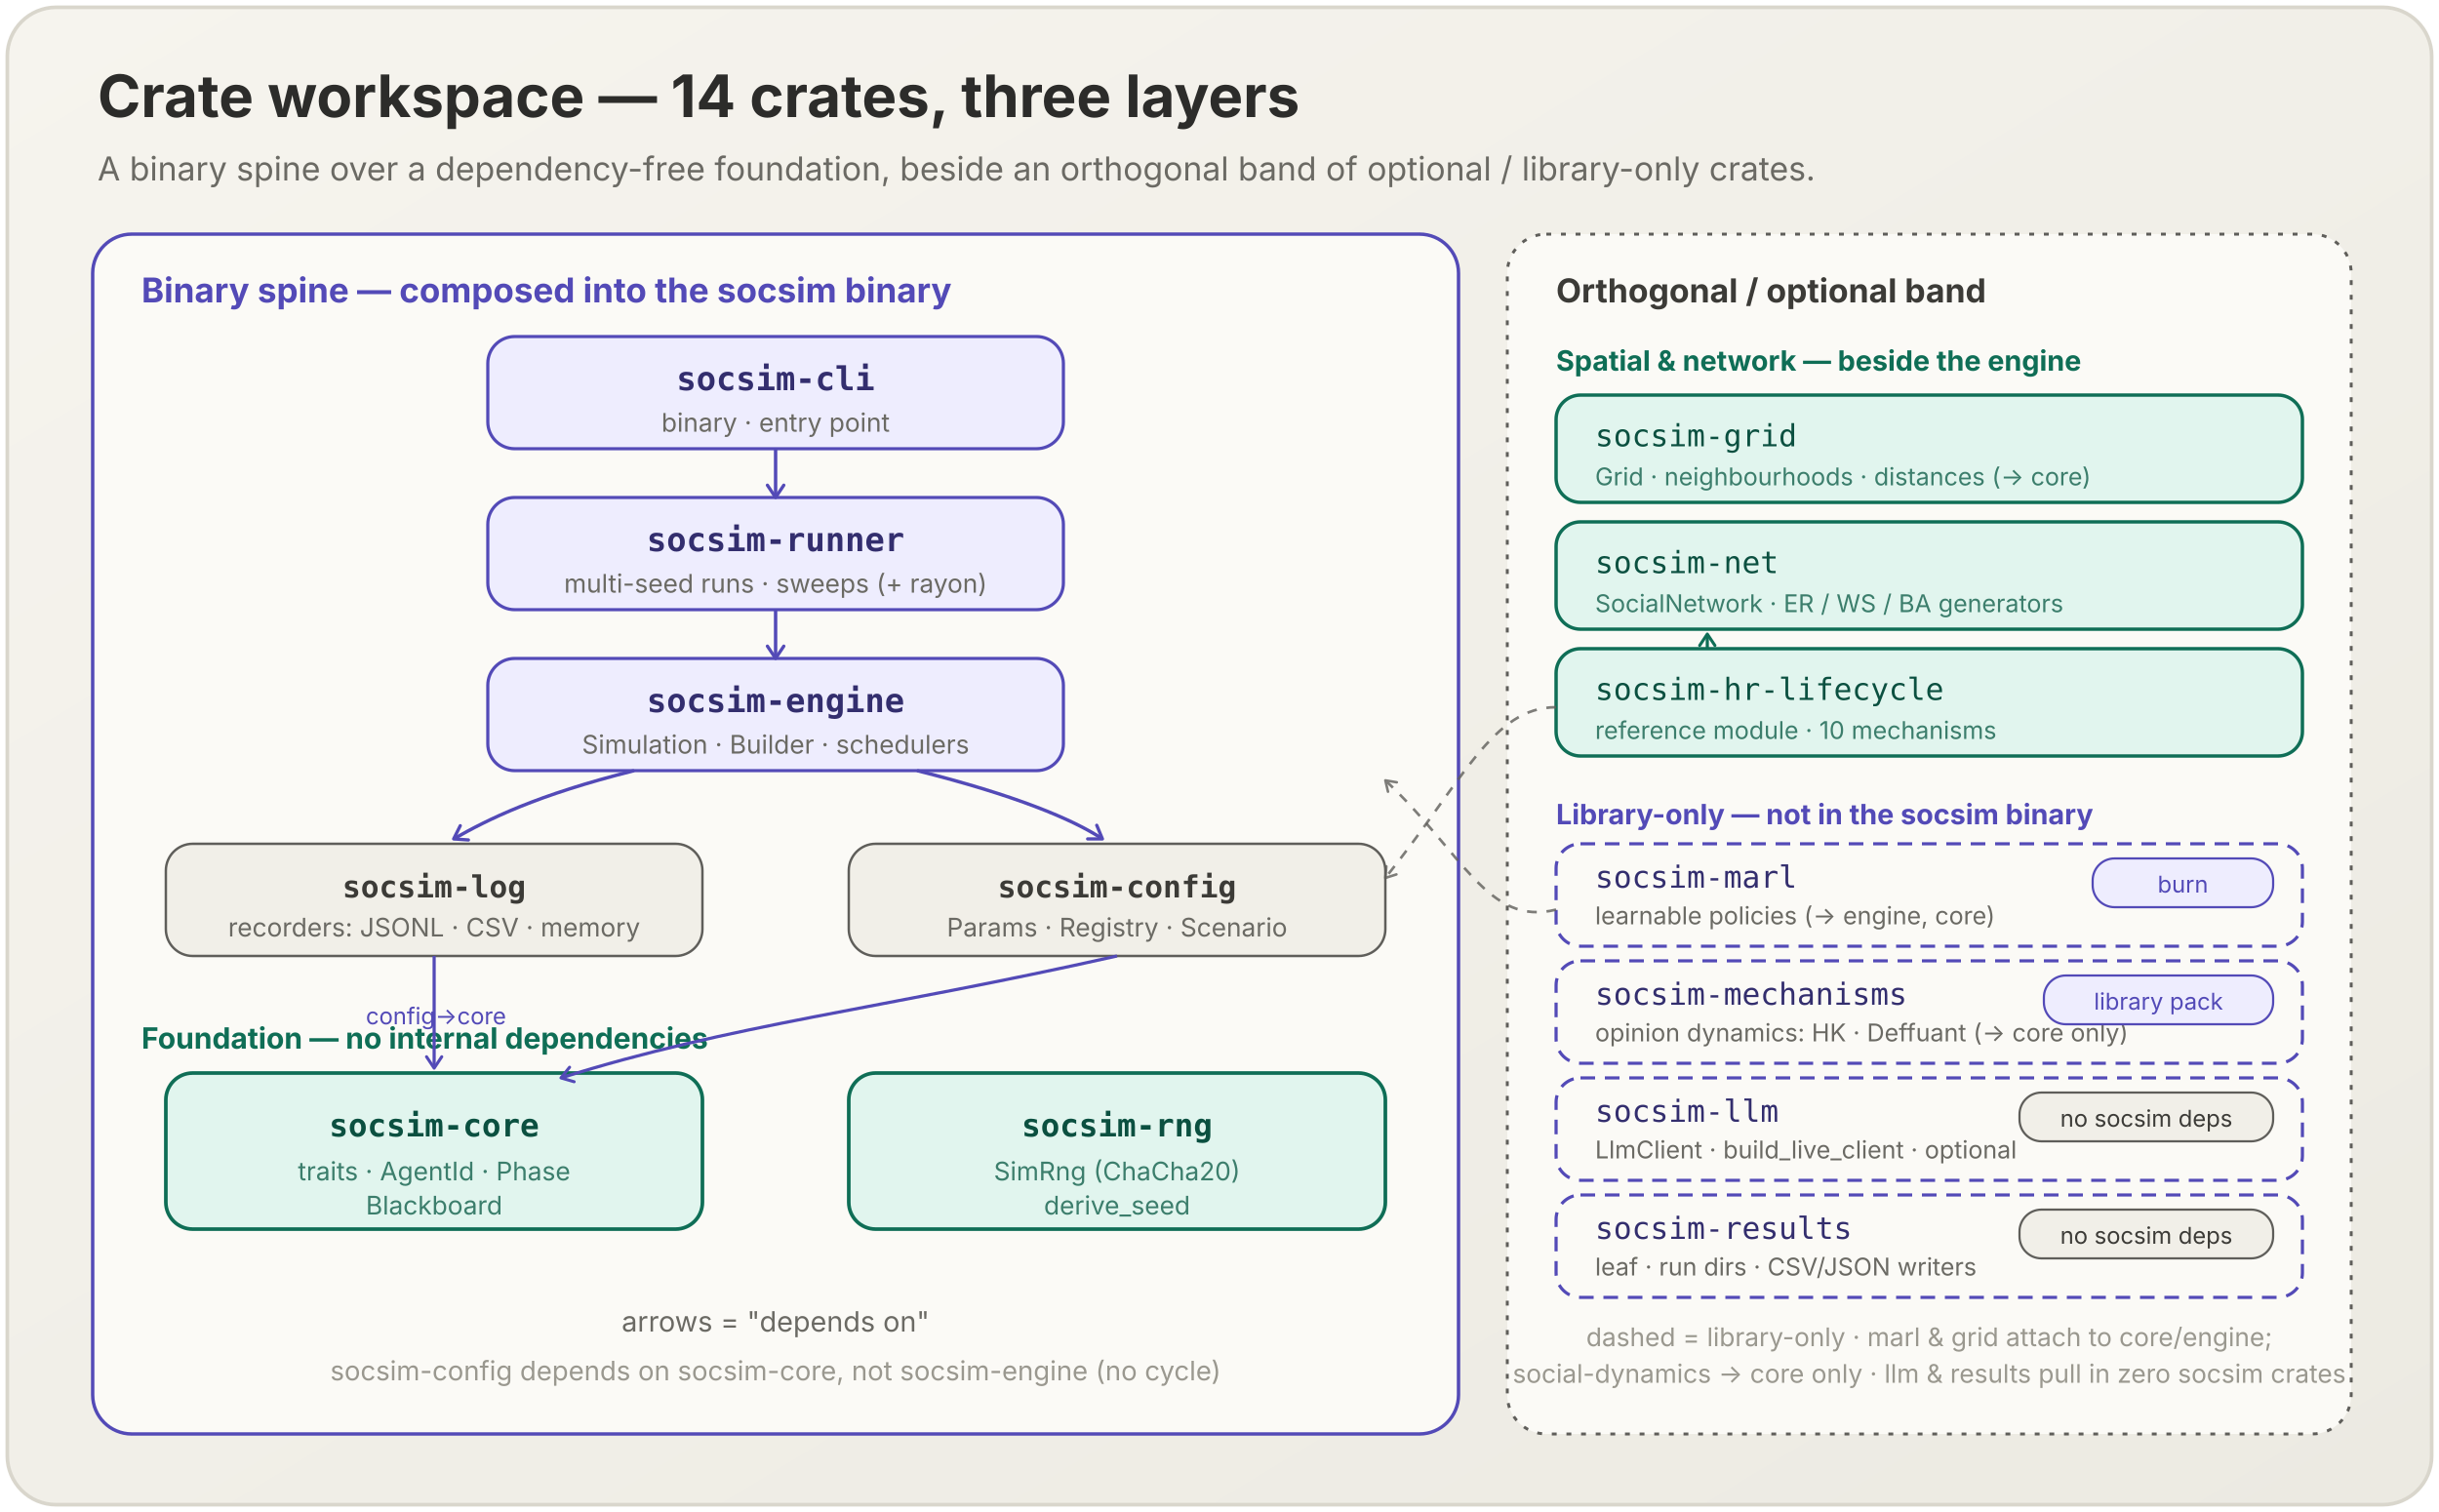
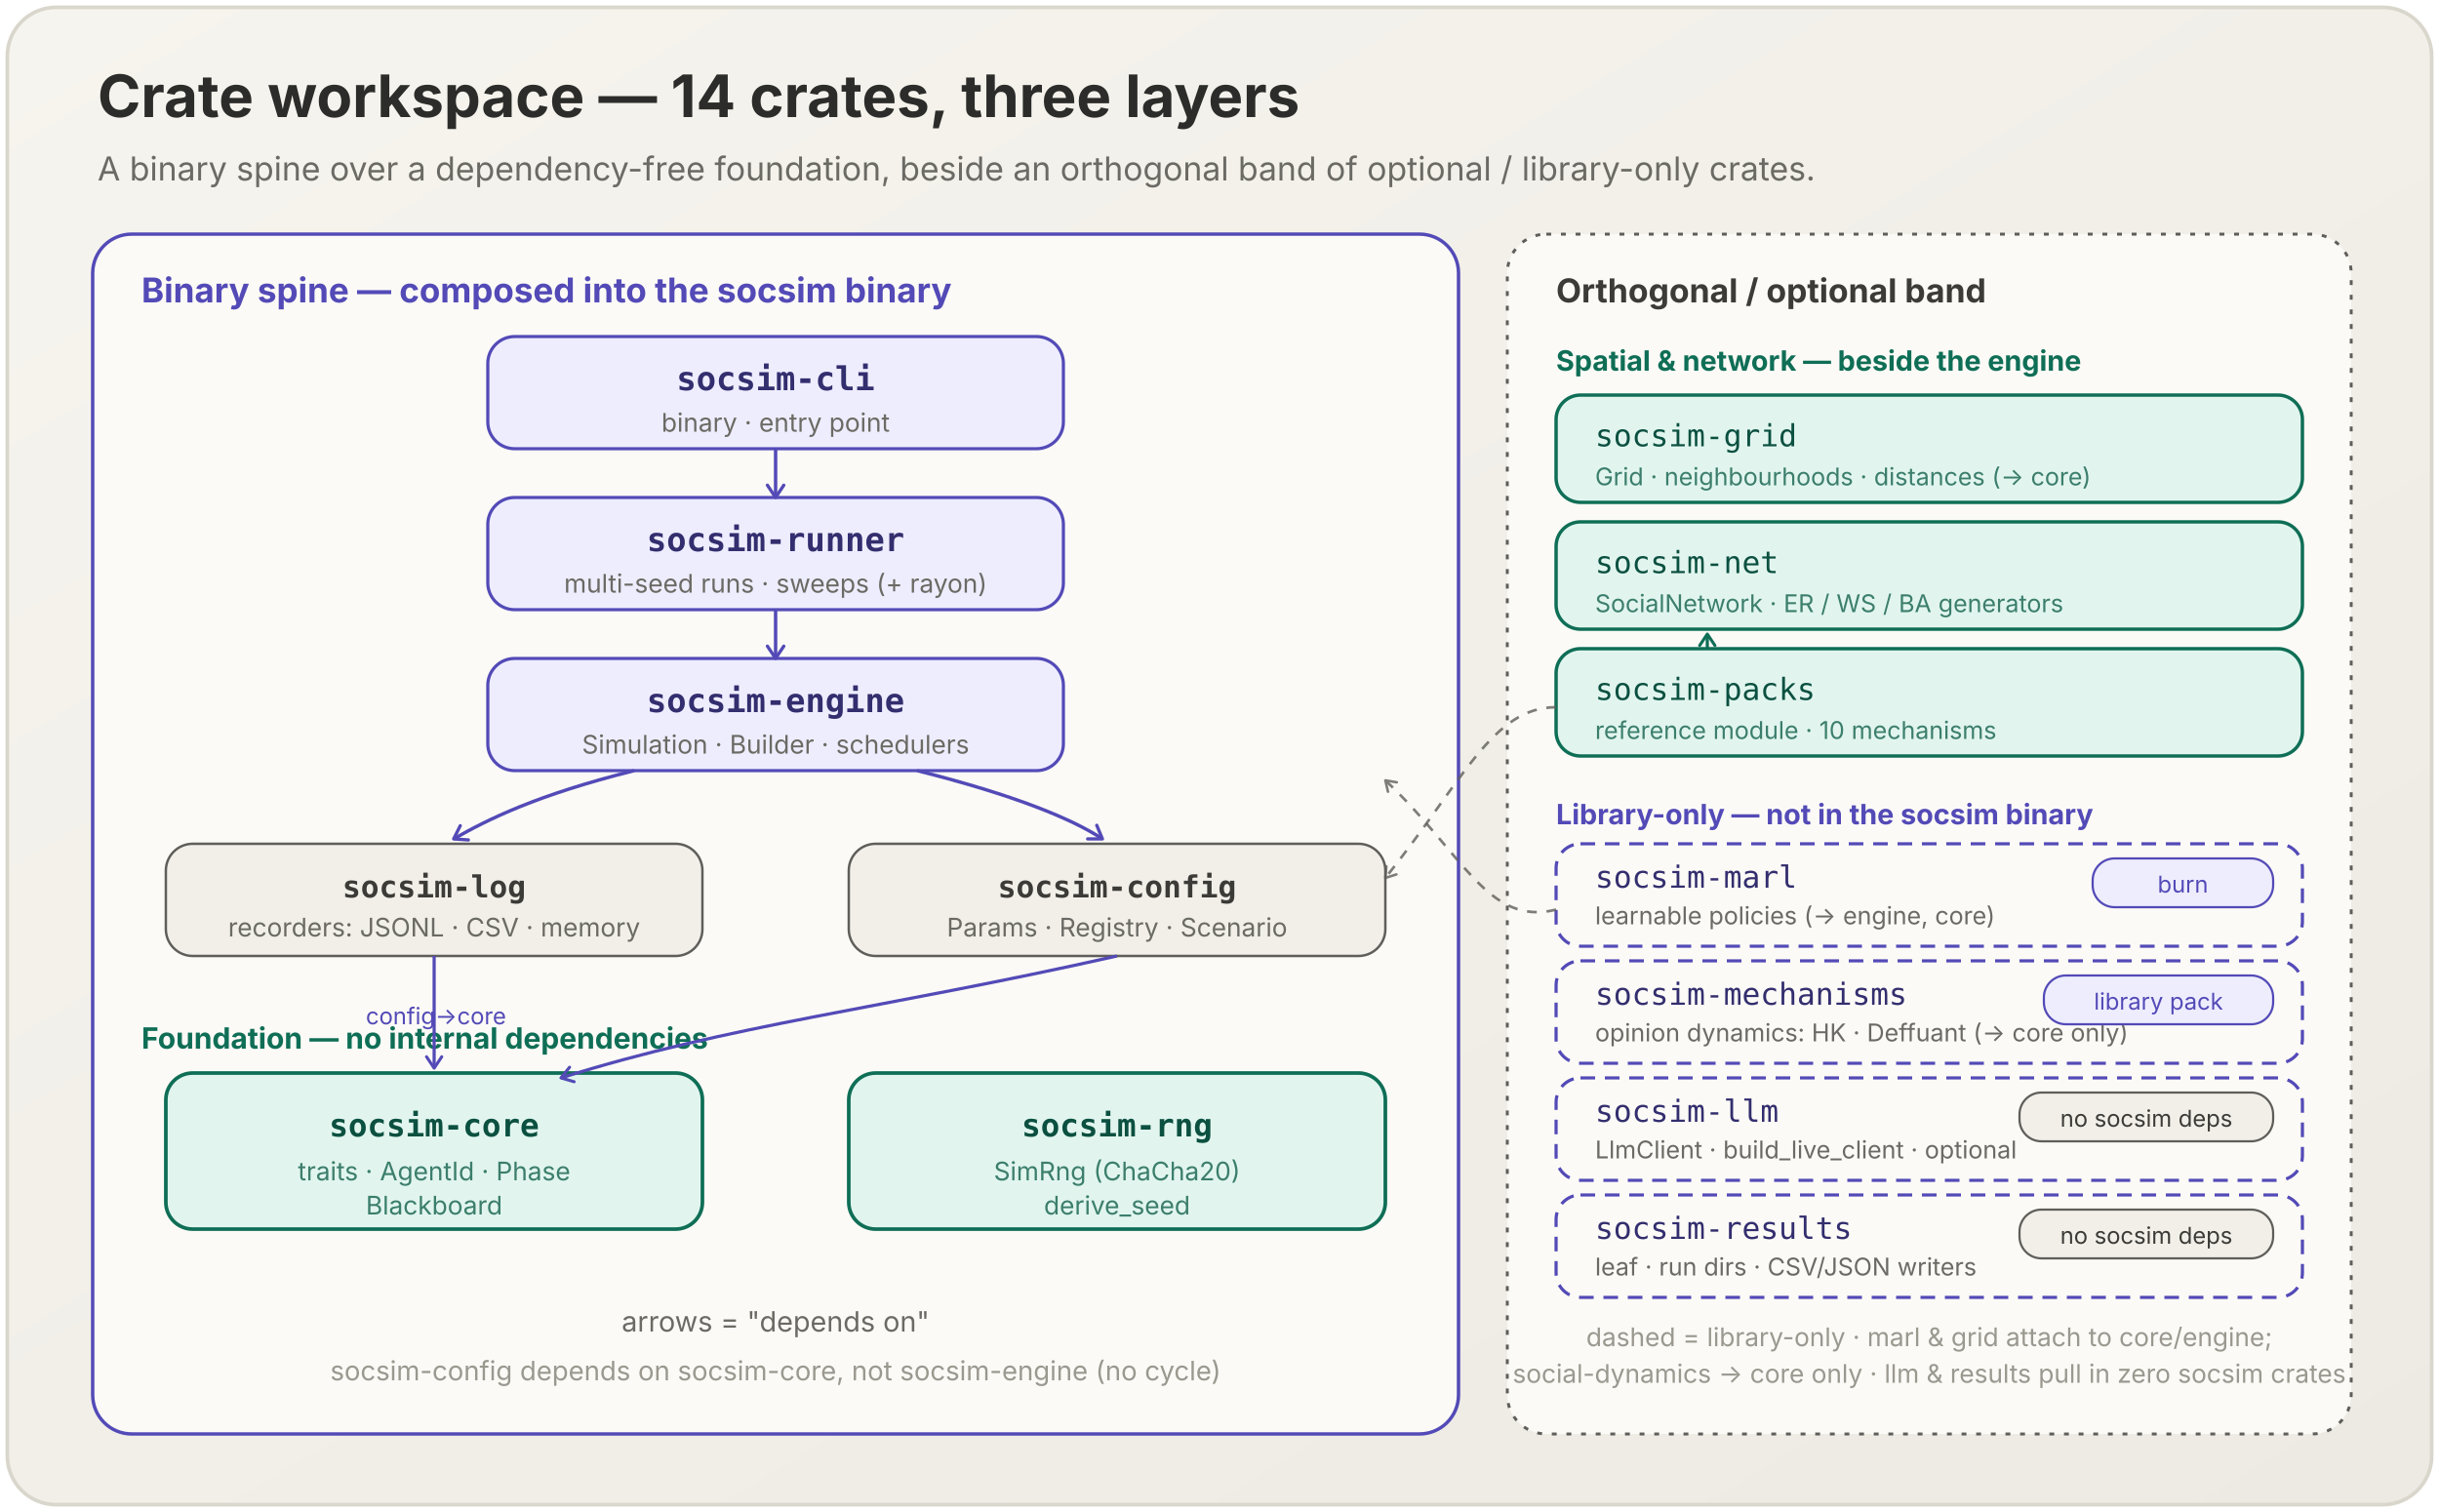
<svg xmlns="http://www.w3.org/2000/svg" width="100%" viewBox="0 0 1000 620" role="img">
  <defs>
    <linearGradient id="bg" x1="0" y1="0" x2="1" y2="1">
      <stop offset="0" stop-color="#F6F4EE" />
      <stop offset="1" stop-color="#ECEAE2" />
    </linearGradient>
    <marker id="hr" viewBox="0 0 10 10" refX="8" refY="5" markerWidth="6" markerHeight="6" orient="auto-start-reverse">
      <path d="M2 1L8 5L2 9" fill="none" stroke="#534AB7" stroke-width="1.6" stroke-linecap="round" stroke-linejoin="round" />
    </marker>
    <marker id="gr" viewBox="0 0 10 10" refX="8" refY="5" markerWidth="6" markerHeight="6" orient="auto-start-reverse">
      <path d="M2 1L8 5L2 9" fill="none" stroke="#0F6E56" stroke-width="1.6" stroke-linecap="round" stroke-linejoin="round" />
    </marker>
    <marker id="mr" viewBox="0 0 10 10" refX="8" refY="5" markerWidth="6" markerHeight="6" orient="auto-start-reverse">
      <path d="M2 1L8 5L2 9" fill="none" stroke="#5F5E5A" stroke-width="1.6" stroke-linecap="round" stroke-linejoin="round" />
    </marker>
    <style>
    .title { font-family: -apple-system, "Helvetica Neue", "Hiragino Sans", sans-serif; font-weight: 700; }
    .body  { font-family: -apple-system, "Helvetica Neue", "Hiragino Sans", sans-serif; }
    .mono  { font-family: "SFMono-Regular", Menlo, Consolas, monospace; }
  </style>
  </defs>
  <rect x="3" y="3" width="994" height="614" rx="20" fill="url(#bg)" stroke="#D9D6CC" stroke-width="1.5" />
  <text class="title" x="40" y="48" font-size="24" fill="#2C2C2A">Crate workspace — 14 crates, three layers</text>
  <text class="body" x="40" y="74" font-size="13.5" fill="#6B6A64">A binary spine over a dependency-free foundation, beside an orthogonal band of optional / library-only crates.</text>
  <rect x="38" y="96" width="560" height="492" rx="16" fill="#FBFAF6" stroke="#534AB7" stroke-width="1.4" />
  <text class="title" x="58" y="124" font-size="14" fill="#534AB7">Binary spine — composed into the socsim binary</text>
  <rect x="200" y="138" width="236" height="46" rx="11" fill="#EEEDFE" stroke="#534AB7" stroke-width="1.3" />
  <text class="mono" x="318" y="160" font-size="13.5" fill="#332E6E" text-anchor="middle" font-weight="700">socsim-cli</text>
  <text class="body" x="318" y="177" font-size="10.5" fill="#6B6A64" text-anchor="middle">binary · entry point</text>
  <rect x="200" y="204" width="236" height="46" rx="11" fill="#EEEDFE" stroke="#534AB7" stroke-width="1.3" />
  <text class="mono" x="318" y="226" font-size="13.5" fill="#332E6E" text-anchor="middle" font-weight="700">socsim-runner</text>
  <text class="body" x="318" y="243" font-size="10.5" fill="#6B6A64" text-anchor="middle">multi-seed runs · sweeps (+ rayon)</text>
  <rect x="200" y="270" width="236" height="46" rx="11" fill="#EEEDFE" stroke="#534AB7" stroke-width="1.3" />
  <text class="mono" x="318" y="292" font-size="13.5" fill="#332E6E" text-anchor="middle" font-weight="700">socsim-engine</text>
  <text class="body" x="318" y="309" font-size="10.5" fill="#6B6A64" text-anchor="middle">Simulation · Builder · schedulers</text>
  <rect x="68" y="346" width="220" height="46" rx="11" fill="#F1EFE8" stroke="#5F5E5A" stroke-width="1" />
  <text class="mono" x="178" y="368" font-size="12.5" fill="#3C3B37" text-anchor="middle" font-weight="600">socsim-log</text>
  <text class="body" x="178" y="384" font-size="10.5" fill="#6B6A64" text-anchor="middle">recorders: JSONL · CSV · memory</text>
  <rect x="348" y="346" width="220" height="46" rx="11" fill="#F1EFE8" stroke="#5F5E5A" stroke-width="1" />
  <text class="mono" x="458" y="368" font-size="12.5" fill="#3C3B37" text-anchor="middle" font-weight="600">socsim-config</text>
  <text class="body" x="458" y="384" font-size="10.5" fill="#6B6A64" text-anchor="middle">Params · Registry · Scenario</text>
  <text class="body" x="58" y="430" font-size="12" fill="#0F6E56" font-weight="700">Foundation — no internal dependencies</text>
  <rect x="68" y="440" width="220" height="64" rx="11" fill="#E1F5EE" stroke="#0F6E56" stroke-width="1.5" />
  <text class="mono" x="178" y="466" font-size="13" fill="#0B5040" text-anchor="middle" font-weight="700">socsim-core</text>
  <text class="body" x="178" y="484" font-size="10.5" fill="#3C7E6C" text-anchor="middle">traits · AgentId · Phase</text>
  <text class="body" x="178" y="498" font-size="10.5" fill="#3C7E6C" text-anchor="middle">Blackboard</text>
  <rect x="348" y="440" width="220" height="64" rx="11" fill="#E1F5EE" stroke="#0F6E56" stroke-width="1.5" />
  <text class="mono" x="458" y="466" font-size="13" fill="#0B5040" text-anchor="middle" font-weight="700">socsim-rng</text>
  <text class="body" x="458" y="484" font-size="10.5" fill="#3C7E6C" text-anchor="middle">SimRng (ChaCha20)</text>
  <text class="body" x="458" y="498" font-size="10.5" fill="#3C7E6C" text-anchor="middle">derive_seed</text>
  <text class="body" x="318" y="546" font-size="11.5" fill="#6B6A64" text-anchor="middle">arrows = "depends on"</text>
  <text class="body" x="318" y="566" font-size="11" fill="#9A988F" text-anchor="middle">socsim-config depends on socsim-core, not socsim-engine (no cycle)</text>
  <g stroke="#534AB7" stroke-width="1.4" fill="none">
    <path d="M318 184 V204" marker-end="url(#hr)" />
    <path d="M318 250 V270" marker-end="url(#hr)" />
    <path d="M260 316 C 220 326, 200 336, 186 344" marker-end="url(#hr)" />
    <path d="M376 316 C 416 326, 440 336, 452 344" marker-end="url(#hr)" />
  </g>
  <g stroke="#534AB7" stroke-width="1.3" fill="none">
    <path d="M178 392 V438" marker-end="url(#hr)" />
    <path d="M458 392 C 360 414, 300 420, 230 442" marker-end="url(#hr)" />
  </g>
  <text class="body" x="150" y="420" font-size="9.5" fill="#534AB7">config→core</text>
  <rect x="618" y="96" width="346" height="492" rx="16" fill="#FBFAF6" stroke="#5F5E5A" stroke-width="1.2" stroke-dasharray="2 4" />
  <text class="title" x="638" y="124" font-size="13.5" fill="#3C3B37">Orthogonal / optional band</text>
  <text class="body" x="638" y="152" font-size="11.5" fill="#0F6E56" font-weight="700">Spatial &amp; network — beside the engine</text>
  <rect x="638" y="162" width="306" height="44" rx="10" fill="#E1F5EE" stroke="#0F6E56" stroke-width="1.4" />
  <text class="mono" x="654" y="183" font-size="12.5" fill="#0B5040">socsim-grid</text>
  <text class="body" x="654" y="199" font-size="10" fill="#3C7E6C">Grid · neighbourhoods · distances (→ core)</text>
  <rect x="638" y="214" width="306" height="44" rx="10" fill="#E1F5EE" stroke="#0F6E56" stroke-width="1.4" />
  <text class="mono" x="654" y="235" font-size="12.5" fill="#0B5040">socsim-net</text>
  <text class="body" x="654" y="251" font-size="10" fill="#3C7E6C">SocialNetwork · ER / WS / BA generators</text>
  <rect x="638" y="266" width="306" height="44" rx="10" fill="#E1F5EE" stroke="#0F6E56" stroke-width="1.4" />
-   <text class="mono" x="654" y="287" font-size="12.5" fill="#0B5040">socsim-hr-lifecycle</text>
+   <text class="mono" x="654" y="287" font-size="12.5" fill="#0B5040">socsim-packs</text>
  <text class="body" x="654" y="303" font-size="10" fill="#3C7E6C">reference module · 10 mechanisms</text>
  <text class="body" x="638" y="338" font-size="11.5" fill="#534AB7" font-weight="700">Library-only — not in the socsim binary</text>
  <rect x="638" y="346" width="306" height="42" rx="10" fill="#FBFAF6" stroke="#534AB7" stroke-width="1.3" stroke-dasharray="6 4" />
  <text class="mono" x="654" y="364" font-size="12.5" fill="#332E6E">socsim-marl</text>
  <text class="body" x="654" y="379" font-size="10" fill="#6B6A64">learnable policies (→ engine, core)</text>
  <rect x="858" y="352" width="74" height="20" rx="9" fill="#EEEDFE" stroke="#534AB7" stroke-width="0.9" />
  <text class="body" x="895" y="366" font-size="9.5" fill="#534AB7" text-anchor="middle">burn</text>
  <rect x="638" y="394" width="306" height="42" rx="10" fill="#FBFAF6" stroke="#534AB7" stroke-width="1.3" stroke-dasharray="6 4" />
  <text class="mono" x="654" y="412" font-size="12.5" fill="#332E6E">socsim-mechanisms</text>
  <text class="body" x="654" y="427" font-size="10" fill="#6B6A64">opinion dynamics: HK · Deffuant (→ core only)</text>
  <rect x="838" y="400" width="94" height="20" rx="9" fill="#EEEDFE" stroke="#534AB7" stroke-width="0.9" />
  <text class="body" x="885" y="414" font-size="9.5" fill="#534AB7" text-anchor="middle">library pack</text>
  <rect x="638" y="442" width="306" height="42" rx="10" fill="#FBFAF6" stroke="#534AB7" stroke-width="1.3" stroke-dasharray="6 4" />
  <text class="mono" x="654" y="460" font-size="12.5" fill="#332E6E">socsim-llm</text>
  <text class="body" x="654" y="475" font-size="10" fill="#6B6A64">LlmClient · build_live_client · optional</text>
  <rect x="828" y="448" width="104" height="20" rx="9" fill="#F1EFE8" stroke="#5F5E5A" stroke-width="0.9" />
  <text class="body" x="880" y="462" font-size="9.5" fill="#3C3B37" text-anchor="middle">no socsim deps</text>
  <rect x="638" y="490" width="306" height="42" rx="10" fill="#FBFAF6" stroke="#534AB7" stroke-width="1.3" stroke-dasharray="6 4" />
  <text class="mono" x="654" y="508" font-size="12.5" fill="#332E6E">socsim-results</text>
  <text class="body" x="654" y="523" font-size="10" fill="#6B6A64">leaf · run dirs · CSV/JSON writers</text>
  <rect x="828" y="496" width="104" height="20" rx="9" fill="#F1EFE8" stroke="#5F5E5A" stroke-width="0.9" />
  <text class="body" x="880" y="510" font-size="9.5" fill="#3C3B37" text-anchor="middle">no socsim deps</text>
  <text class="body" x="791" y="552" font-size="10.5" fill="#9A988F" text-anchor="middle">dashed = library-only · marl &amp; grid attach to core/engine;</text>
  <text class="body" x="791" y="567" font-size="10.5" fill="#9A988F" text-anchor="middle">social-dynamics → core only · llm &amp; results pull in zero socsim crates</text>
  <g stroke="#0F6E56" stroke-width="1.3" fill="none">
    <path d="M700 266 V260" marker-end="url(#gr)" />
  </g>
  <path d="M638 290 C 612 290, 600 320, 568 360" fill="none" stroke="#5F5E5A" stroke-width="1.1" stroke-dasharray="4 4" marker-end="url(#mr)" opacity="0.8" />
  <path d="M638 373 C 610 380, 600 350, 568 320" fill="none" stroke="#5F5E5A" stroke-width="1.1" stroke-dasharray="4 4" marker-end="url(#mr)" opacity="0.8" />
</svg>
